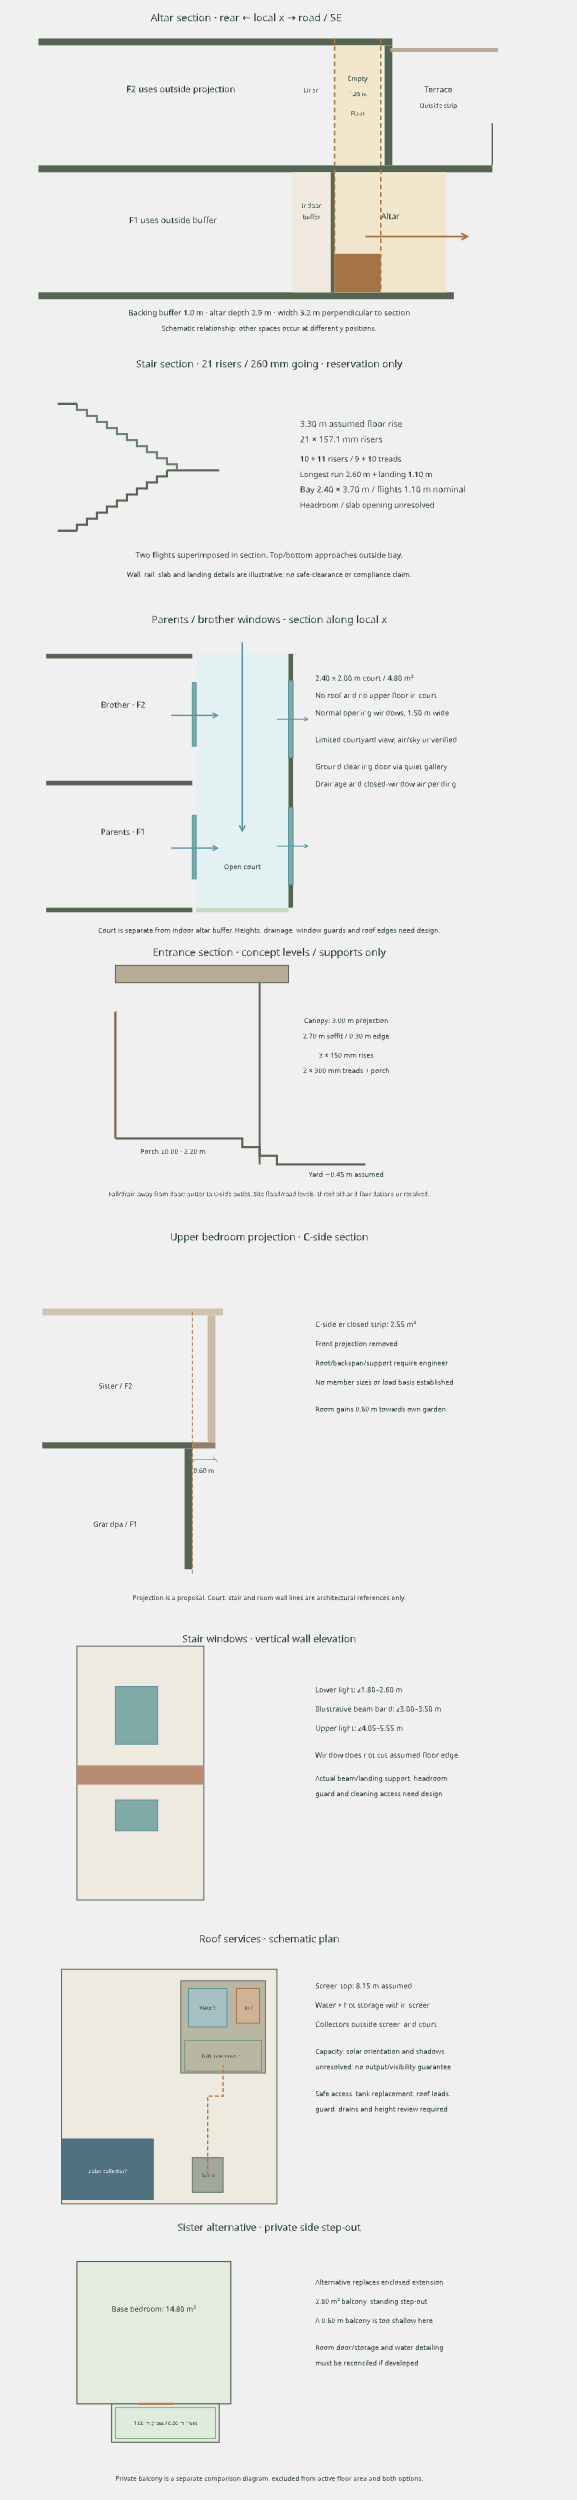
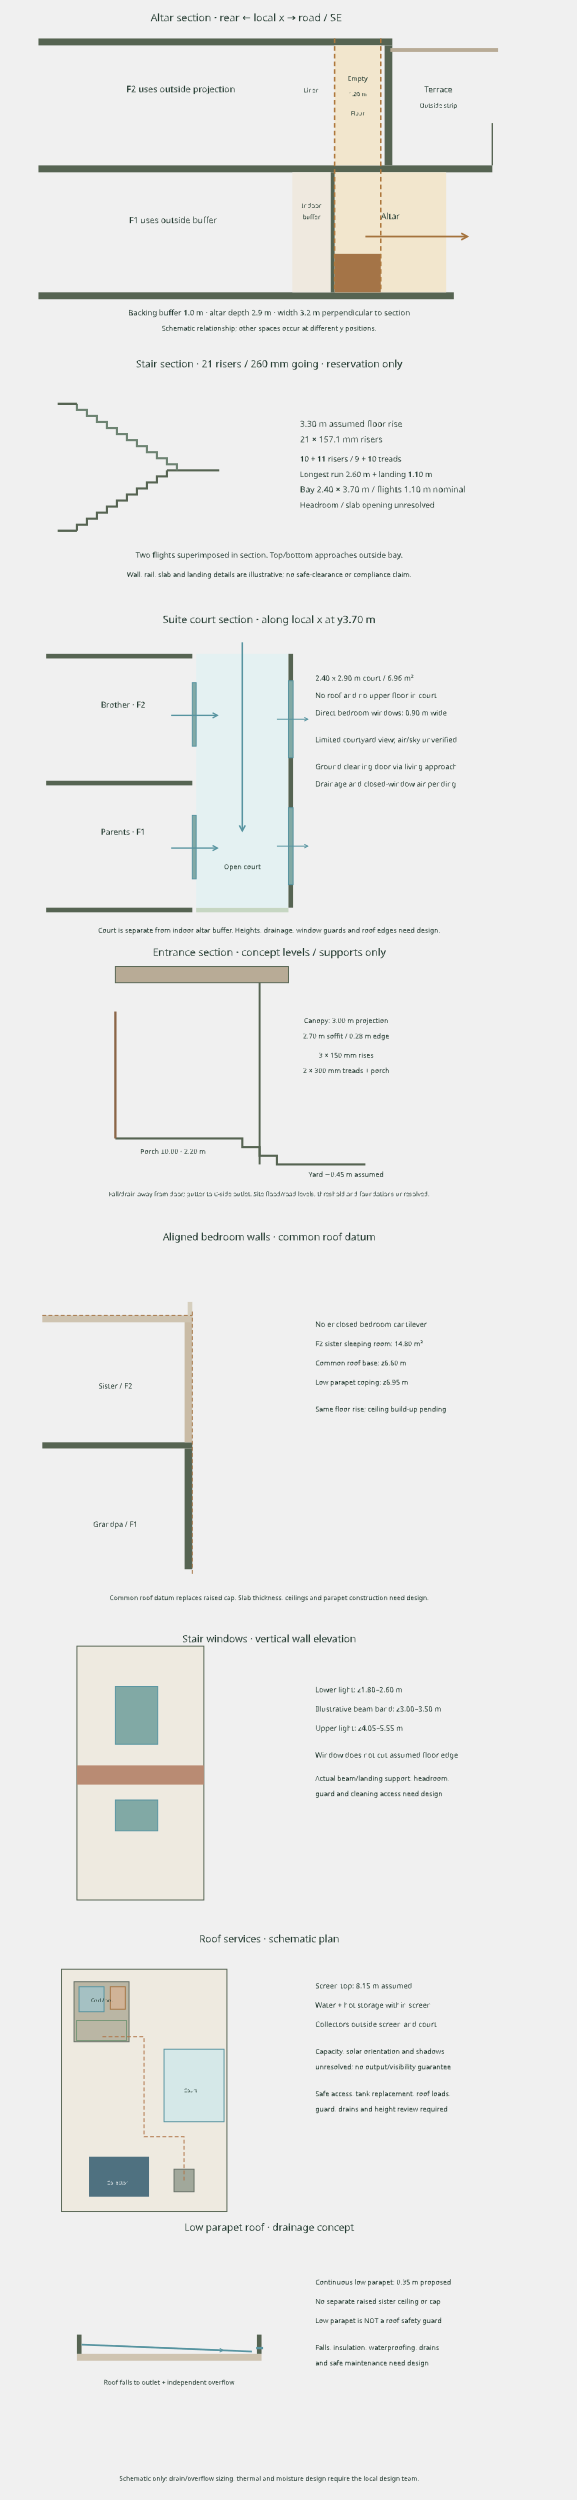
- <svg xmlns="http://www.w3.org/2000/svg" viewBox="-1 -1 15 65" class="drawing" role="img" aria-label="section conceptual drawing" data-revision="C14" data-option="02">
+ <svg xmlns="http://www.w3.org/2000/svg" viewBox="-1 -1 15 65" class="drawing" role="img" aria-label="section conceptual drawing" data-revision="C15" data-option="02">
  <text x="5.4" y="-0.45" font-size="0.27" text-anchor="middle" fill="#243b31" font-family="system-ui,sans-serif">Altar section · rear ← local x → road / SE</text>
  <rect x="0" y="6.6" width="10.8" height="0.18" fill="#566452" stroke="none" stroke-width="0.025" />
  <rect x="0" y="3.3" width="11.8" height="0.18" fill="#566452" stroke="none" stroke-width="0.025" />
  <rect x="0" y="0" width="9.2" height="0.18" fill="#566452" stroke="none" stroke-width="0.025" />
  <rect x="9" y="0.18" width="0.2" height="3.12" fill="#566452" stroke="none" stroke-width="0.025" />
  <line x1="11.8" y1="3.3" x2="11.8" y2="2.2" stroke="#566452" stroke-width="0.035" />
  <rect x="9.15" y="0.25" width="2.8" height="0.1" fill="#b8ab96" stroke="none" stroke-width="0.025" />
  <rect x="7.7" y="0.18" width="1.2" height="3.12" fill="#f2e6cd" stroke="none" stroke-width="0.025" />
  <rect x="6.6" y="3.48" width="1" height="3.12" fill="#efe9df" stroke="none" stroke-width="0.025" />
  <rect x="7.7" y="3.48" width="2.9" height="3.12" fill="#f2e6cd" stroke="none" stroke-width="0.025" />
  <rect x="7.6" y="3.48" width="0.1" height="3.12" fill="#566452" stroke="none" stroke-width="0.025" />
  <rect x="7.7" y="5.6" width="1.2" height="1" fill="#a47447" stroke="none" stroke-width="0.025" />
  <line x1="7.7" y1="0" x2="7.7" y2="6.6" stroke="#ae783d" stroke-width="0.04" stroke-dasharray=".12 .08" />
  <line x1="8.9" y1="0" x2="8.9" y2="6.6" stroke="#ae783d" stroke-width="0.04" stroke-dasharray=".12 .08" />
  <text x="3.7" y="1.4" font-size="0.23" text-anchor="middle" fill="#243b31" font-family="system-ui,sans-serif">F2 uses outside projection</text>
  <text x="7.1" y="1.4" font-size="0.16" text-anchor="middle" fill="#243b31" font-family="system-ui,sans-serif">Linen</text>
  <text x="8.3" y="1.1" font-size="0.17" text-anchor="middle" fill="#243b31" font-family="system-ui,sans-serif">Empty</text>
  <text x="8.3" y="1.5" font-size="0.15" text-anchor="middle" fill="#243b31" font-family="system-ui,sans-serif">1.20 m</text>
  <text x="8.3" y="2" font-size="0.15" text-anchor="middle" fill="#243b31" font-family="system-ui,sans-serif">Floor</text>
  <text x="10.4" y="1.4" font-size="0.21" text-anchor="middle" fill="#243b31" font-family="system-ui,sans-serif">Terrace</text>
  <text x="10.4" y="1.8" font-size="0.16" text-anchor="middle" fill="#243b31" font-family="system-ui,sans-serif">Outside strip</text>
  <text x="3.5" y="4.8" font-size="0.22" text-anchor="middle" fill="#243b31" font-family="system-ui,sans-serif">F1 uses outside buffer</text>
  <text x="7.1" y="4.4" font-size="0.16" text-anchor="middle" fill="#243b31" font-family="system-ui,sans-serif">Indoor</text>
  <text x="7.1" y="4.7" font-size="0.16" text-anchor="middle" fill="#243b31" font-family="system-ui,sans-serif">buffer</text>
  <text x="9.15" y="4.7" font-size="0.22" text-anchor="middle" fill="#243b31" font-family="system-ui,sans-serif">Altar</text>
  <line x1="8.5" y1="5.15" x2="11.15" y2="5.15" stroke="#a5733d" stroke-width="0.045" />
  <polyline points="10.992,5.236 11.15,5.15 10.992,5.064" fill="none" stroke="#a5733d" stroke-width="0.045" />
  <text x="6" y="7.2" font-size="0.2" text-anchor="middle" fill="#243b31" font-family="system-ui,sans-serif">Backing buffer 1.0 m · altar depth 2.9 m · width 3.2 m perpendicular to section</text>
  <text x="6" y="7.6" font-size="0.18" text-anchor="middle" fill="#243b31" font-family="system-ui,sans-serif">Schematic relationship; other spaces occur at different y positions.</text>
  <text x="6" y="8.55" font-size="0.26" text-anchor="middle" fill="#243b31" font-family="system-ui,sans-serif">Stair section · 21 risers / 260 mm going · reservation only</text>
  <line x1="0.5" y1="12.8" x2="1" y2="12.8" stroke="#566452" stroke-width="0.06" />
  <polyline points="1,12.8 1,12.643 1.26,12.643 1.26,12.486 1.52,12.486 1.52,12.329 1.78,12.329 1.78,12.171 2.04,12.171 2.04,12.014 2.3,12.014 2.3,11.857 2.56,11.857 2.56,11.7 2.82,11.7 2.82,11.543 3.08,11.543 3.08,11.386 3.34,11.386 3.34,11.229" fill="none" stroke="#566452" stroke-width="0.055" />
  <line x1="3.34" y1="11.229" x2="4.7" y2="11.229" stroke="#566452" stroke-width="0.055" />
  <polyline points="3.6,11.229 3.6,11.071 3.34,11.071 3.34,10.914 3.08,10.914 3.08,10.757 2.82,10.757 2.82,10.6 2.56,10.6 2.56,10.443 2.3,10.443 2.3,10.286 2.04,10.286 2.04,10.129 1.78,10.129 1.78,9.971 1.52,9.971 1.52,9.814 1.26,9.814 1.26,9.657 1,9.657 1,9.5" fill="none" stroke="#6d8372" stroke-width="0.055" />
  <line x1="0.5" y1="9.5" x2="1" y2="9.5" stroke="#566452" stroke-width="0.06" />
  <text x="6.8" y="10.1" font-size="0.22" text-anchor="start" fill="#243b31" font-family="system-ui,sans-serif">3.30 m assumed floor rise</text>
  <text x="6.8" y="10.5" font-size="0.22" text-anchor="start" fill="#243b31" font-family="system-ui,sans-serif">21 × 157.1 mm risers</text>
  <text x="6.8" y="11" font-size="0.2" text-anchor="start" fill="#243b31" font-family="system-ui,sans-serif">10 + 11 risers / 9 + 10 treads</text>
  <text x="6.8" y="11.4" font-size="0.2" text-anchor="start" fill="#243b31" font-family="system-ui,sans-serif">Longest run 2.60 m + landing 1.10 m</text>
  <text x="6.8" y="11.8" font-size="0.22" text-anchor="start" fill="#243b31" font-family="system-ui,sans-serif">Bay 2.40 × 3.70 m / flights 1.10 m nominal</text>
  <text x="6.8" y="12.2" font-size="0.2" text-anchor="start" fill="#243b31" font-family="system-ui,sans-serif">Headroom / slab opening unresolved</text>
  <text x="6" y="13.5" font-size="0.2" text-anchor="middle" fill="#243b31" font-family="system-ui,sans-serif">Two flights superimposed in section. Top/bottom approaches outside bay.</text>
  <text x="6" y="14" font-size="0.18" text-anchor="middle" fill="#243b31" font-family="system-ui,sans-serif">Wall, rail, slab and landing details are illustrative; no safe-clearance or compliance claim.</text>
-   <text x="6" y="15.2" font-size="0.27" text-anchor="middle" fill="#243b31" font-family="system-ui,sans-serif">Parents / brother windows · section along local x</text>
+   <text x="6" y="15.2" font-size="0.27" text-anchor="middle" fill="#243b31" font-family="system-ui,sans-serif">Suite court section · along local x at y3.70 m</text>
  <rect x="4.1" y="22.6" width="2.4" height="0.12" fill="#c6d6c2" stroke="none" stroke-width="0.025" />
  <rect x="0.2" y="22.6" width="3.8" height="0.12" fill="#566452" stroke="none" stroke-width="0.025" />
  <rect x="0.2" y="19.3" width="3.8" height="0.12" fill="#566452" stroke="none" stroke-width="0.025" />
  <rect x="0.2" y="16" width="3.8" height="0.12" fill="#566452" stroke="none" stroke-width="0.025" />
  <rect x="4.1" y="16" width="2.4" height="6.6" fill="#e4f1f2" stroke="none" stroke-width="0.025" />
  <rect x="6.5" y="16" width="0.12" height="6.6" fill="#566452" stroke="none" stroke-width="0.025" />
  <rect x="4" y="20.2" width="0.1" height="1.65" fill="#81a9a5" stroke="#5794a0" stroke-width="0.025" />
  <line x1="3.45" y1="21.05" x2="4.65" y2="21.05" stroke="#5794a0" stroke-width="0.035" />
  <polyline points="4.527,21.117 4.65,21.05 4.527,20.983" fill="none" stroke="#5794a0" stroke-width="0.035" />
  <rect x="4" y="16.75" width="0.1" height="1.65" fill="#81a9a5" stroke="#5794a0" stroke-width="0.025" />
  <line x1="3.45" y1="17.6" x2="4.65" y2="17.6" stroke="#5794a0" stroke-width="0.035" />
  <polyline points="4.527,17.667 4.65,17.6 4.527,17.533" fill="none" stroke="#5794a0" stroke-width="0.035" />
  <rect x="6.5" y="20" width="0.12" height="2" fill="#81a9a5" stroke="#5794a0" stroke-width="0.025" />
  <line x1="6.2" y1="21" x2="7" y2="21" stroke="#5794a0" stroke-width="0.025" />
  <polyline points="6.912,21.048 7,21 6.912,20.952" fill="none" stroke="#5794a0" stroke-width="0.025" />
  <rect x="6.5" y="16.7" width="0.12" height="2" fill="#81a9a5" stroke="#5794a0" stroke-width="0.025" />
  <line x1="6.2" y1="17.7" x2="7" y2="17.7" stroke="#5794a0" stroke-width="0.025" />
  <polyline points="6.912,17.748 7,17.7 6.912,17.652" fill="none" stroke="#5794a0" stroke-width="0.025" />
  <line x1="5.3" y1="15.7" x2="5.3" y2="20.6" stroke="#5794a0" stroke-width="0.04" />
  <polyline points="5.223,20.46 5.3,20.6 5.377,20.46" fill="none" stroke="#5794a0" stroke-width="0.04" />
  <text x="5.3" y="21.6" font-size="0.18" text-anchor="middle" fill="#243b31" font-family="system-ui,sans-serif">Open court</text>
  <text x="2.2" y="17.4" font-size="0.21" text-anchor="middle" fill="#243b31" font-family="system-ui,sans-serif">Brother · F2</text>
  <text x="2.2" y="20.7" font-size="0.21" text-anchor="middle" fill="#243b31" font-family="system-ui,sans-serif">Parents · F1</text>
-   <text x="7.2" y="16.7" font-size="0.19" text-anchor="start" fill="#243b31" font-family="system-ui,sans-serif">2.40 x 2.00 m court / 4.80 m²</text>
+   <text x="7.2" y="16.7" font-size="0.19" text-anchor="start" fill="#243b31" font-family="system-ui,sans-serif">2.40 x 2.90 m court / 6.96 m²</text>
  <text x="7.2" y="17.15" font-size="0.19" text-anchor="start" fill="#243b31" font-family="system-ui,sans-serif">No roof and no upper floor in court</text>
-   <text x="7.2" y="17.6" font-size="0.19" text-anchor="start" fill="#243b31" font-family="system-ui,sans-serif">Normal opening windows, 1.50 m wide</text>
+   <text x="7.2" y="17.6" font-size="0.19" text-anchor="start" fill="#243b31" font-family="system-ui,sans-serif">Direct bedroom windows: 0.90 m wide</text>
  <text x="7.2" y="18.3" font-size="0.19" text-anchor="start" fill="#243b31" font-family="system-ui,sans-serif">Limited courtyard view; air/sky unverified</text>
-   <text x="7.2" y="19" font-size="0.19" text-anchor="start" fill="#243b31" font-family="system-ui,sans-serif">Ground cleaning door via quiet gallery</text>
+   <text x="7.2" y="19" font-size="0.19" text-anchor="start" fill="#243b31" font-family="system-ui,sans-serif">Ground cleaning door via living approach</text>
  <text x="7.2" y="19.45" font-size="0.19" text-anchor="start" fill="#243b31" font-family="system-ui,sans-serif">Drainage and closed-window air pending</text>
  <text x="6" y="23.25" font-size="0.18" text-anchor="middle" fill="#243b31" font-family="system-ui,sans-serif">Court is separate from indoor altar buffer. Heights, drainage, window guards and roof edges need design.</text>
  <text x="6" y="23.85" font-size="0.27" text-anchor="middle" fill="#243b31" font-family="system-ui,sans-serif">Entrance section · concept levels / supports only</text>
  <polyline points="2,28.6 5.3,28.6 5.3,28.825 5.75,28.825 5.75,29.05 6.2,29.05 6.2,29.275 8.5,29.275" fill="none" stroke="#566452" stroke-width="0.055" />
  <line x1="2" y1="28.6" x2="2" y2="25.3" stroke="#8b6648" stroke-width="0.06" />
-   <rect x="2" y="24.1" width="4.5" height="0.45" fill="#b8ab96" stroke="#566452" stroke-width="0.025" />
+   <rect x="2" y="24.13" width="4.5" height="0.42" fill="#b8ab96" stroke="#566452" stroke-width="0.025" />
  <line x1="5.75" y1="29.275" x2="5.75" y2="24.55" stroke="#566452" stroke-width="0.05" />
  <text x="3.5" y="29" font-size="0.18" text-anchor="middle" fill="#243b31" font-family="system-ui,sans-serif">Porch ±0.00 · 2.20 m</text>
  <text x="8" y="29.6" font-size="0.18" text-anchor="middle" fill="#243b31" font-family="system-ui,sans-serif">Yard −0.45 m assumed</text>
  <text x="8" y="25.6" font-size="0.18" text-anchor="middle" fill="#243b31" font-family="system-ui,sans-serif">Canopy: 3.00 m projection</text>
-   <text x="8" y="26" font-size="0.18" text-anchor="middle" fill="#243b31" font-family="system-ui,sans-serif">2.70 m soffit / 0.30 m edge</text>
+   <text x="8" y="26" font-size="0.18" text-anchor="middle" fill="#243b31" font-family="system-ui,sans-serif">2.70 m soffit / 0.28 m edge</text>
  <text x="8" y="26.5" font-size="0.18" text-anchor="middle" fill="#243b31" font-family="system-ui,sans-serif">3 × 150 mm rises</text>
  <text x="8" y="26.9" font-size="0.18" text-anchor="middle" fill="#243b31" font-family="system-ui,sans-serif">2 × 300 mm treads + porch</text>
  <text x="6" y="30.1" font-size="0.16" text-anchor="middle" fill="#243b31" font-family="system-ui,sans-serif">Fall/drain away from door; gutter to C-side outlet. Site flood/road levels, threshold and foundations unresolved.</text>
-   <text x="6" y="31.25" font-size="0.26" text-anchor="middle" fill="#243b31" font-family="system-ui,sans-serif">Upper bedroom projection · C-side section</text>
+   <text x="6" y="31.25" font-size="0.26" text-anchor="middle" fill="#243b31" font-family="system-ui,sans-serif">Aligned bedroom walls · common roof datum</text>
  <rect x="0.1" y="36.5" width="3.9" height="0.16" fill="#566452" stroke="none" stroke-width="0.025" />
-   <rect x="4" y="36.5" width="0.6" height="0.16" fill="#8f8069" stroke="none" stroke-width="0.025" />
  <rect x="3.8" y="36.66" width="0.2" height="3.14" fill="#566452" stroke="none" stroke-width="0.025" />
-   <rect x="4.4" y="33.2" width="0.2" height="3.3" fill="#c9bba5" stroke="none" stroke-width="0.025" />
-   <rect x="0.1" y="33.02" width="4.7" height="0.18" fill="#cfc4b1" stroke="none" stroke-width="0.025" />
+   <rect x="3.8" y="33.2" width="0.2" height="3.3" fill="#c9bba5" stroke="none" stroke-width="0.025" />
+   <rect x="0.1" y="33.2" width="3.9" height="0.18" fill="#cfc4b1" stroke="none" stroke-width="0.025" />
+   <rect x="3.88" y="32.85" width="0.12" height="0.35" fill="#d6cfbe" stroke="none" stroke-width="0.025" />
  <line x1="4" y1="33.1" x2="4" y2="39.95" stroke="#a67646" stroke-width="0.025" stroke-dasharray=".10 .06" />
-   <line x1="4" y1="36.95" x2="4.6" y2="36.95" stroke="#849180" stroke-width="0.018" />
-   <line x1="3.94" y1="36.89" x2="4.06" y2="37.01" stroke="#849180" stroke-width="0.018" />
-   <line x1="4.54" y1="36.89" x2="4.66" y2="37.01" stroke="#849180" stroke-width="0.018" />
-   <text x="4.3" y="37.3" font-size="0.17" text-anchor="middle" fill="#243b31" font-family="system-ui,sans-serif">0.60 m</text>
+   <line x1="0.1" y1="33.2" x2="4" y2="33.2" stroke="#a67646" stroke-width="0.025" stroke-dasharray=".10 .06" />
  <text x="2" y="35.1" font-size="0.19" text-anchor="middle" fill="#243b31" font-family="system-ui,sans-serif">Sister / F2</text>
  <text x="2" y="38.7" font-size="0.19" text-anchor="middle" fill="#243b31" font-family="system-ui,sans-serif">Grandpa / F1</text>
-   <text x="7.2" y="33.5" font-size="0.19" text-anchor="start" fill="#243b31" font-family="system-ui,sans-serif">C-side enclosed strip: 2.55 m²</text>
-   <text x="7.2" y="34" font-size="0.18" text-anchor="start" fill="#243b31" font-family="system-ui,sans-serif">Front projection removed</text>
-   <text x="7.2" y="34.5" font-size="0.18" text-anchor="start" fill="#243b31" font-family="system-ui,sans-serif">Root/backspan/support require engineer</text>
-   <text x="7.2" y="35" font-size="0.18" text-anchor="start" fill="#243b31" font-family="system-ui,sans-serif">No member sizes or load basis established</text>
-   <text x="7.2" y="35.7" font-size="0.18" text-anchor="start" fill="#243b31" font-family="system-ui,sans-serif">Room gains 0.60 m towards own garden</text>
-   <text x="6" y="40.6" font-size="0.17" text-anchor="middle" fill="#243b31" font-family="system-ui,sans-serif">Projection is a proposal. Court, stair and room wall lines are architectural references only.</text>
+   <text x="7.2" y="33.5" font-size="0.19" text-anchor="start" fill="#243b31" font-family="system-ui,sans-serif">No enclosed bedroom cantilever</text>
+   <text x="7.2" y="34" font-size="0.18" text-anchor="start" fill="#243b31" font-family="system-ui,sans-serif">F2 sister sleeping room: 14.80 m²</text>
+   <text x="7.2" y="34.5" font-size="0.18" text-anchor="start" fill="#243b31" font-family="system-ui,sans-serif">Common roof base: z6.60 m</text>
+   <text x="7.2" y="35" font-size="0.18" text-anchor="start" fill="#243b31" font-family="system-ui,sans-serif">Low parapet coping: z6.95 m</text>
+   <text x="7.2" y="35.7" font-size="0.18" text-anchor="start" fill="#243b31" font-family="system-ui,sans-serif">Same floor rise; ceiling build-up pending</text>
+   <text x="6" y="40.6" font-size="0.17" text-anchor="middle" fill="#243b31" font-family="system-ui,sans-serif">Common roof datum replaces raised cap. Slab thickness, ceilings and parapet construction need design.</text>
  <text x="6" y="41.7" font-size="0.26" text-anchor="middle" fill="#243b31" font-family="system-ui,sans-serif">Stair windows · vertical wall elevation</text>
  <rect x="1" y="41.8" width="3.3" height="6.6" fill="#eeeae0" stroke="#566452" stroke-width="0.025" />
  <rect x="1" y="44.9" width="3.3" height="0.5" fill="#b98b73" stroke="none" stroke-width="0.025" data-stair-beam-band="assumed" />
  <rect x="2" y="45.8" width="1.1" height="0.8" fill="#81a9a5" stroke="#5794a0" stroke-width="0.025" />
  <rect x="2" y="42.85" width="1.1" height="1.5" fill="#81a9a5" stroke="#5794a0" stroke-width="0.025" />
  <text x="7.2" y="43" font-size="0.19" text-anchor="start" fill="#243b31" font-family="system-ui,sans-serif">Lower light: z1.80–2.60 m</text>
  <text x="7.2" y="43.5" font-size="0.19" text-anchor="start" fill="#243b31" font-family="system-ui,sans-serif">Illustrative beam band: z3.00–3.50 m</text>
  <text x="7.2" y="44" font-size="0.19" text-anchor="start" fill="#243b31" font-family="system-ui,sans-serif">Upper light: z4.05–5.55 m</text>
  <text x="7.2" y="44.7" font-size="0.19" text-anchor="start" fill="#243b31" font-family="system-ui,sans-serif">Window does not cut assumed floor edge</text>
  <text x="7.2" y="45.3" font-size="0.18" text-anchor="start" fill="#243b31" font-family="system-ui,sans-serif">Actual beam/landing support, headroom,</text>
  <text x="7.2" y="45.7" font-size="0.18" text-anchor="start" fill="#243b31" font-family="system-ui,sans-serif">guard and cleaning access need design</text>
  <text x="6" y="49.5" font-size="0.26" text-anchor="middle" fill="#243b31" font-family="system-ui,sans-serif">Roof services · schematic plan</text>
  <g data-roof-services-plan="reserved">
-     <rect x="0.6" y="50.2" width="5.6" height="6.1" fill="#eeeae0" stroke="#566452" stroke-width="0.025" />
-     <rect x="3.7" y="50.5" width="2.2" height="2.4" fill="#bab6a4" stroke="#657066" stroke-width="0.025" />
-     <rect x="3.9" y="50.7" width="1" height="1" fill="#a5c1c3" stroke="#5794a0" stroke-width="0.025" />
-     <text x="4.4" y="51.25" font-size="0.13" text-anchor="middle" fill="#243b31" font-family="system-ui,sans-serif">Water?</text>
-     <rect x="5.15" y="50.7" width="0.6" height="0.9" fill="#d0b397" stroke="#a67646" stroke-width="0.025" />
-     <text x="5.45" y="51.25" font-size="0.12" text-anchor="middle" fill="#243b31" font-family="system-ui,sans-serif">Hot?</text>
-     <rect x="3.8" y="52.05" width="2" height="0.8" fill="none" stroke="#789777" stroke-width="0.025" />
-     <text x="4.8" y="52.5" font-size="0.12" text-anchor="middle" fill="#243b31" font-family="system-ui,sans-serif">0.80 m service strip</text>
-     <rect x="0.6" y="54.6" width="2.4" height="1.6" fill="#4f7180" stroke="none" stroke-width="0.025" />
-     <text x="1.8" y="55.5" font-size="0.14" text-anchor="middle" fill="white" font-family="system-ui,sans-serif">Solar collector?</text>
-     <rect x="4" y="55.1" width="0.8" height="0.9" fill="#a1a89b" stroke="#657066" stroke-width="0.025" />
-     <text x="4.4" y="55.6" font-size="0.12" text-anchor="middle" fill="#243b31" font-family="system-ui,sans-serif">Hatch?</text>
-     <polyline points="4.4,55.55 4.4,53.5 4.8,53.5 4.8,52.7" fill="none" stroke="#af7447" stroke-width="0.035" stroke-dasharray=".10 .06" />
+     <rect x="0.6" y="50.2" width="4.3" height="6.3" fill="#eeeae0" stroke="#566452" stroke-width="0.025" />
+     <rect x="0.925" y="50.525" width="1.43" height="1.56" fill="#bab6a4" stroke="#657066" stroke-width="0.025" />
+     <rect x="1.055" y="50.655" width="0.65" height="0.65" fill="#a5c1c3" stroke="#5794a0" stroke-width="0.025" />
+     <rect x="1.868" y="50.655" width="0.39" height="0.585" fill="#d0b397" stroke="#a67646" stroke-width="0.025" />
+     <rect x="0.99" y="51.533" width="1.3" height="0.52" fill="none" stroke="#789777" stroke-width="0.025" />
+     <rect x="1.315" y="55.075" width="1.56" height="1.04" fill="#4f7180" stroke="none" stroke-width="0.025" />
+     <rect x="3.525" y="55.4" width="0.52" height="0.585" fill="#a1a89b" stroke="#657066" stroke-width="0.025" />
+     <rect x="3.265" y="52.28" width="1.56" height="1.885" fill="#d5e8e8" stroke="#5794a0" stroke-width="0.025" />
+     <polyline points="3.785,55.693 3.785,54.555 2.745,54.555 2.745,51.955 1.64,51.955" fill="none" stroke="#af7447" stroke-width="0.025" stroke-dasharray=".10 .06" />
+     <text x="1.65" y="51.05" font-size="0.12" text-anchor="middle" fill="#243b31" font-family="system-ui,sans-serif">Cold / hot</text>
+     <text x="2.05" y="55.8" font-size="0.13" text-anchor="middle" fill="white" font-family="system-ui,sans-serif">Collector</text>
+     <text x="3.95" y="53.4" font-size="0.13" text-anchor="middle" fill="#243b31" font-family="system-ui,sans-serif">Court</text>
  </g>
  <text x="7.2" y="50.7" font-size="0.19" text-anchor="start" fill="#243b31" font-family="system-ui,sans-serif">Screen top: 8.15 m assumed</text>
  <text x="7.2" y="51.2" font-size="0.19" text-anchor="start" fill="#243b31" font-family="system-ui,sans-serif">Water + hot storage within screen</text>
  <text x="7.2" y="51.7" font-size="0.19" text-anchor="start" fill="#243b31" font-family="system-ui,sans-serif">Collectors outside screen and court</text>
  <text x="7.2" y="52.4" font-size="0.18" text-anchor="start" fill="#243b31" font-family="system-ui,sans-serif">Capacity, solar orientation and shadows</text>
  <text x="7.2" y="52.8" font-size="0.18" text-anchor="start" fill="#243b31" font-family="system-ui,sans-serif">unresolved; no output/visibility guarantee</text>
  <text x="7.2" y="53.5" font-size="0.18" text-anchor="start" fill="#243b31" font-family="system-ui,sans-serif">Safe access, tank replacement, roof loads,</text>
  <text x="7.2" y="53.9" font-size="0.18" text-anchor="start" fill="#243b31" font-family="system-ui,sans-serif">guard, drains and height review required</text>
-   <text x="6" y="57" font-size="0.26" text-anchor="middle" fill="#243b31" font-family="system-ui,sans-serif">Sister alternative · private side step-out</text>
-   <rect x="1" y="57.8" width="4" height="3.7" fill="#e5ecde" stroke="#566452" stroke-width="0.03" />
-   <text x="3" y="59.1" font-size="0.19" text-anchor="middle" fill="#243b31" font-family="system-ui,sans-serif">Base bedroom: 14.80 m²</text>
-   <rect x="1.9" y="61.5" width="2.8" height="1" fill="#dfebdd" stroke="#657066" stroke-width="0.03" data-private-balcony-alternative="replacement" />
-   <rect x="2" y="61.6" width="2.6" height="0.8" fill="none" stroke="#789777" stroke-width="0.02" />
-   <line x1="2.6" y1="61.5" x2="3.5" y2="61.5" stroke="#b87c4e" stroke-width="0.055" />
-   <text x="3.3" y="62.05" font-size="0.13" text-anchor="middle" fill="#243b31" font-family="system-ui,sans-serif">1.00 m gross / 0.80 m inset</text>
-   <text x="7.2" y="58.4" font-size="0.18" text-anchor="start" fill="#243b31" font-family="system-ui,sans-serif">Alternative replaces enclosed extension</text>
-   <text x="7.2" y="58.9" font-size="0.18" text-anchor="start" fill="#243b31" font-family="system-ui,sans-serif">2.80 m² balcony, standing step-out</text>
-   <text x="7.2" y="59.4" font-size="0.18" text-anchor="start" fill="#243b31" font-family="system-ui,sans-serif">A 0.60 m balcony is too shallow here</text>
-   <text x="7.2" y="60.1" font-size="0.18" text-anchor="start" fill="#243b31" font-family="system-ui,sans-serif">Room door/storage and water detailing</text>
-   <text x="7.2" y="60.5" font-size="0.18" text-anchor="start" fill="#243b31" font-family="system-ui,sans-serif">must be reconciled if developed</text>
-   <text x="6" y="63.5" font-size="0.17" text-anchor="middle" fill="#243b31" font-family="system-ui,sans-serif">Private balcony is a separate comparison diagram, excluded from active floor area and both options.</text>
+   <text x="6" y="57" font-size="0.26" text-anchor="middle" fill="#243b31" font-family="system-ui,sans-serif">Low parapet roof · drainage concept</text>
+   <rect x="1" y="60.2" width="4.8" height="0.18" fill="#cfc4b1" stroke="none" stroke-width="0.025" />
+   <rect x="1" y="59.7" width="0.12" height="0.5" fill="#566452" stroke="none" stroke-width="0.025" />
+   <rect x="5.68" y="59.7" width="0.12" height="0.5" fill="#566452" stroke="none" stroke-width="0.025" />
+   <polyline points="1.12,59.96 5.55,60.14" fill="none" stroke="#5794a0" stroke-width="0.045" />
+   <line x1="2" y1="59.99" x2="4.8" y2="60.11" stroke="#5794a0" stroke-width="0.025" />
+   <polyline points="4.71,60.154 4.8,60.11 4.714,60.058" fill="none" stroke="#5794a0" stroke-width="0.025" />
+   <rect x="5.66" y="60.02" width="0.18" height="0.06" fill="#5794a0" stroke="none" stroke-width="0.025" data-roof-overflow="concept" />
+   <text x="3.4" y="61" font-size="0.17" text-anchor="middle" fill="#243b31" font-family="system-ui,sans-serif">Roof falls to outlet + independent overflow</text>
+   <text x="7.2" y="58.4" font-size="0.18" text-anchor="start" fill="#243b31" font-family="system-ui,sans-serif">Continuous low parapet: 0.35 m proposed</text>
+   <text x="7.2" y="58.9" font-size="0.18" text-anchor="start" fill="#243b31" font-family="system-ui,sans-serif">No separate raised sister ceiling or cap</text>
+   <text x="7.2" y="59.4" font-size="0.18" text-anchor="start" fill="#243b31" font-family="system-ui,sans-serif">Low parapet is NOT a roof safety guard</text>
+   <text x="7.2" y="60.1" font-size="0.18" text-anchor="start" fill="#243b31" font-family="system-ui,sans-serif">Falls, insulation, waterproofing, drains</text>
+   <text x="7.2" y="60.5" font-size="0.18" text-anchor="start" fill="#243b31" font-family="system-ui,sans-serif">and safe maintenance need design</text>
+   <text x="6" y="63.5" font-size="0.17" text-anchor="middle" fill="#243b31" font-family="system-ui,sans-serif">Schematic only: drain/overflow sizing, thermal and moisture design require the local design team.</text>
</svg>
